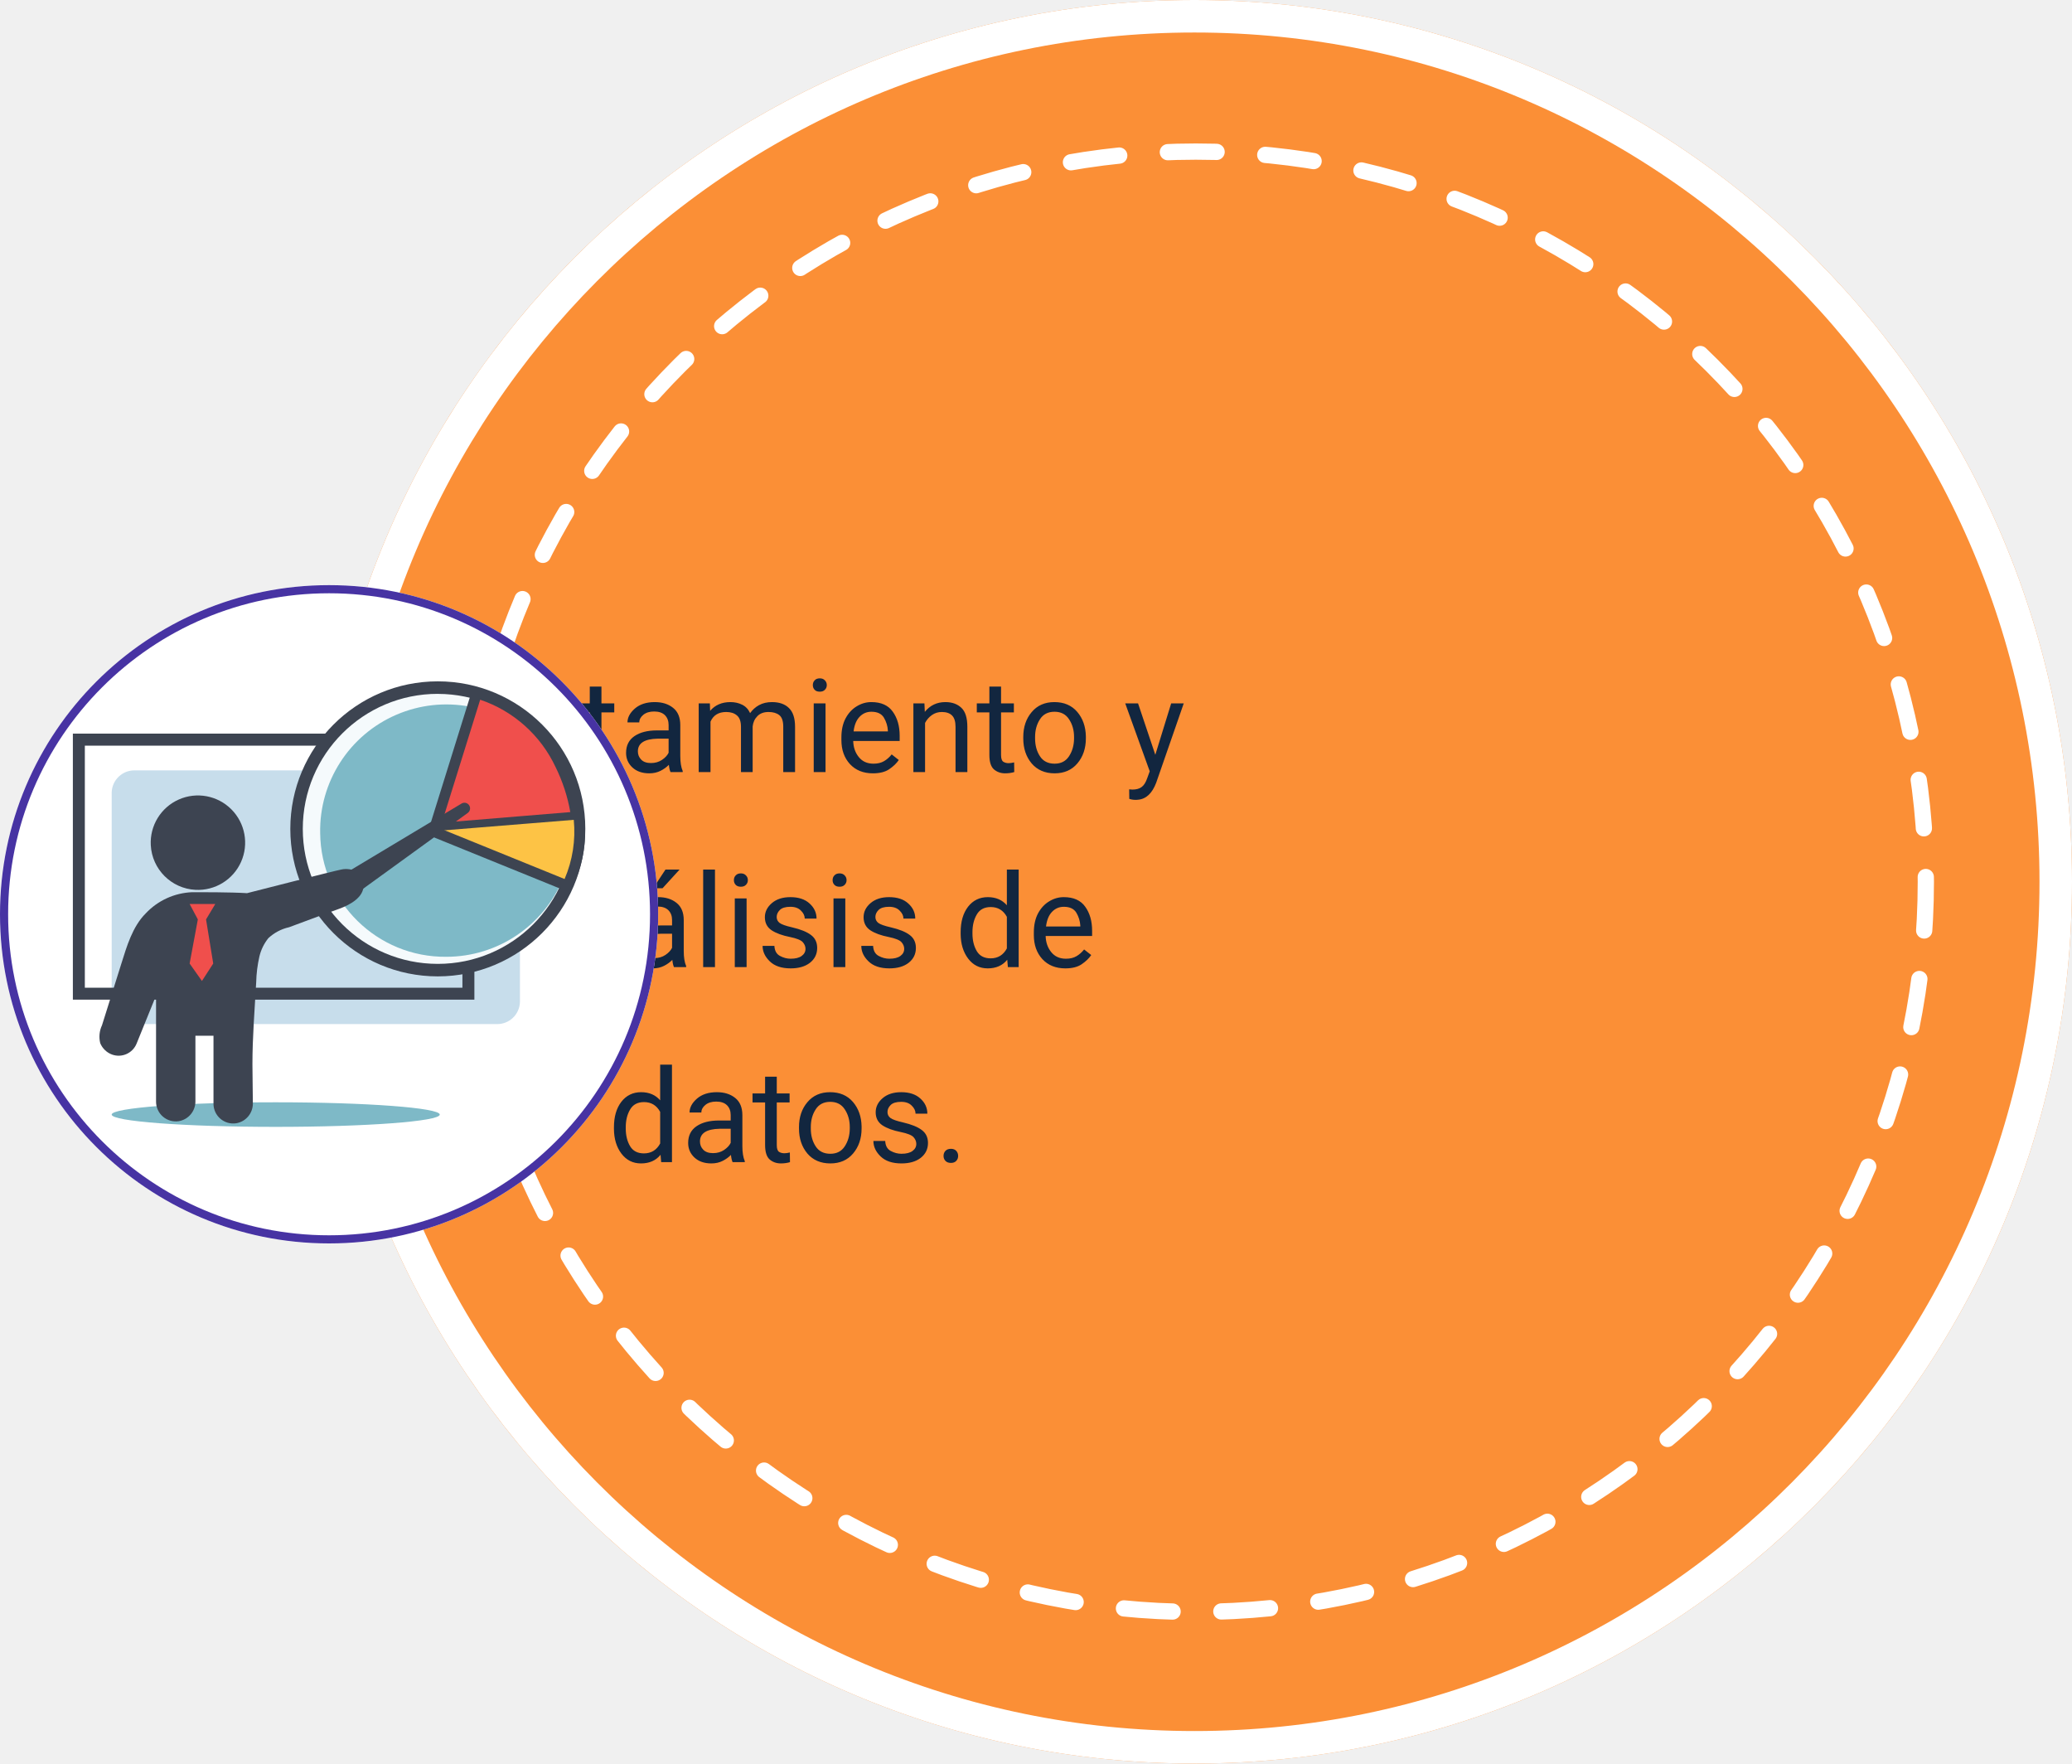
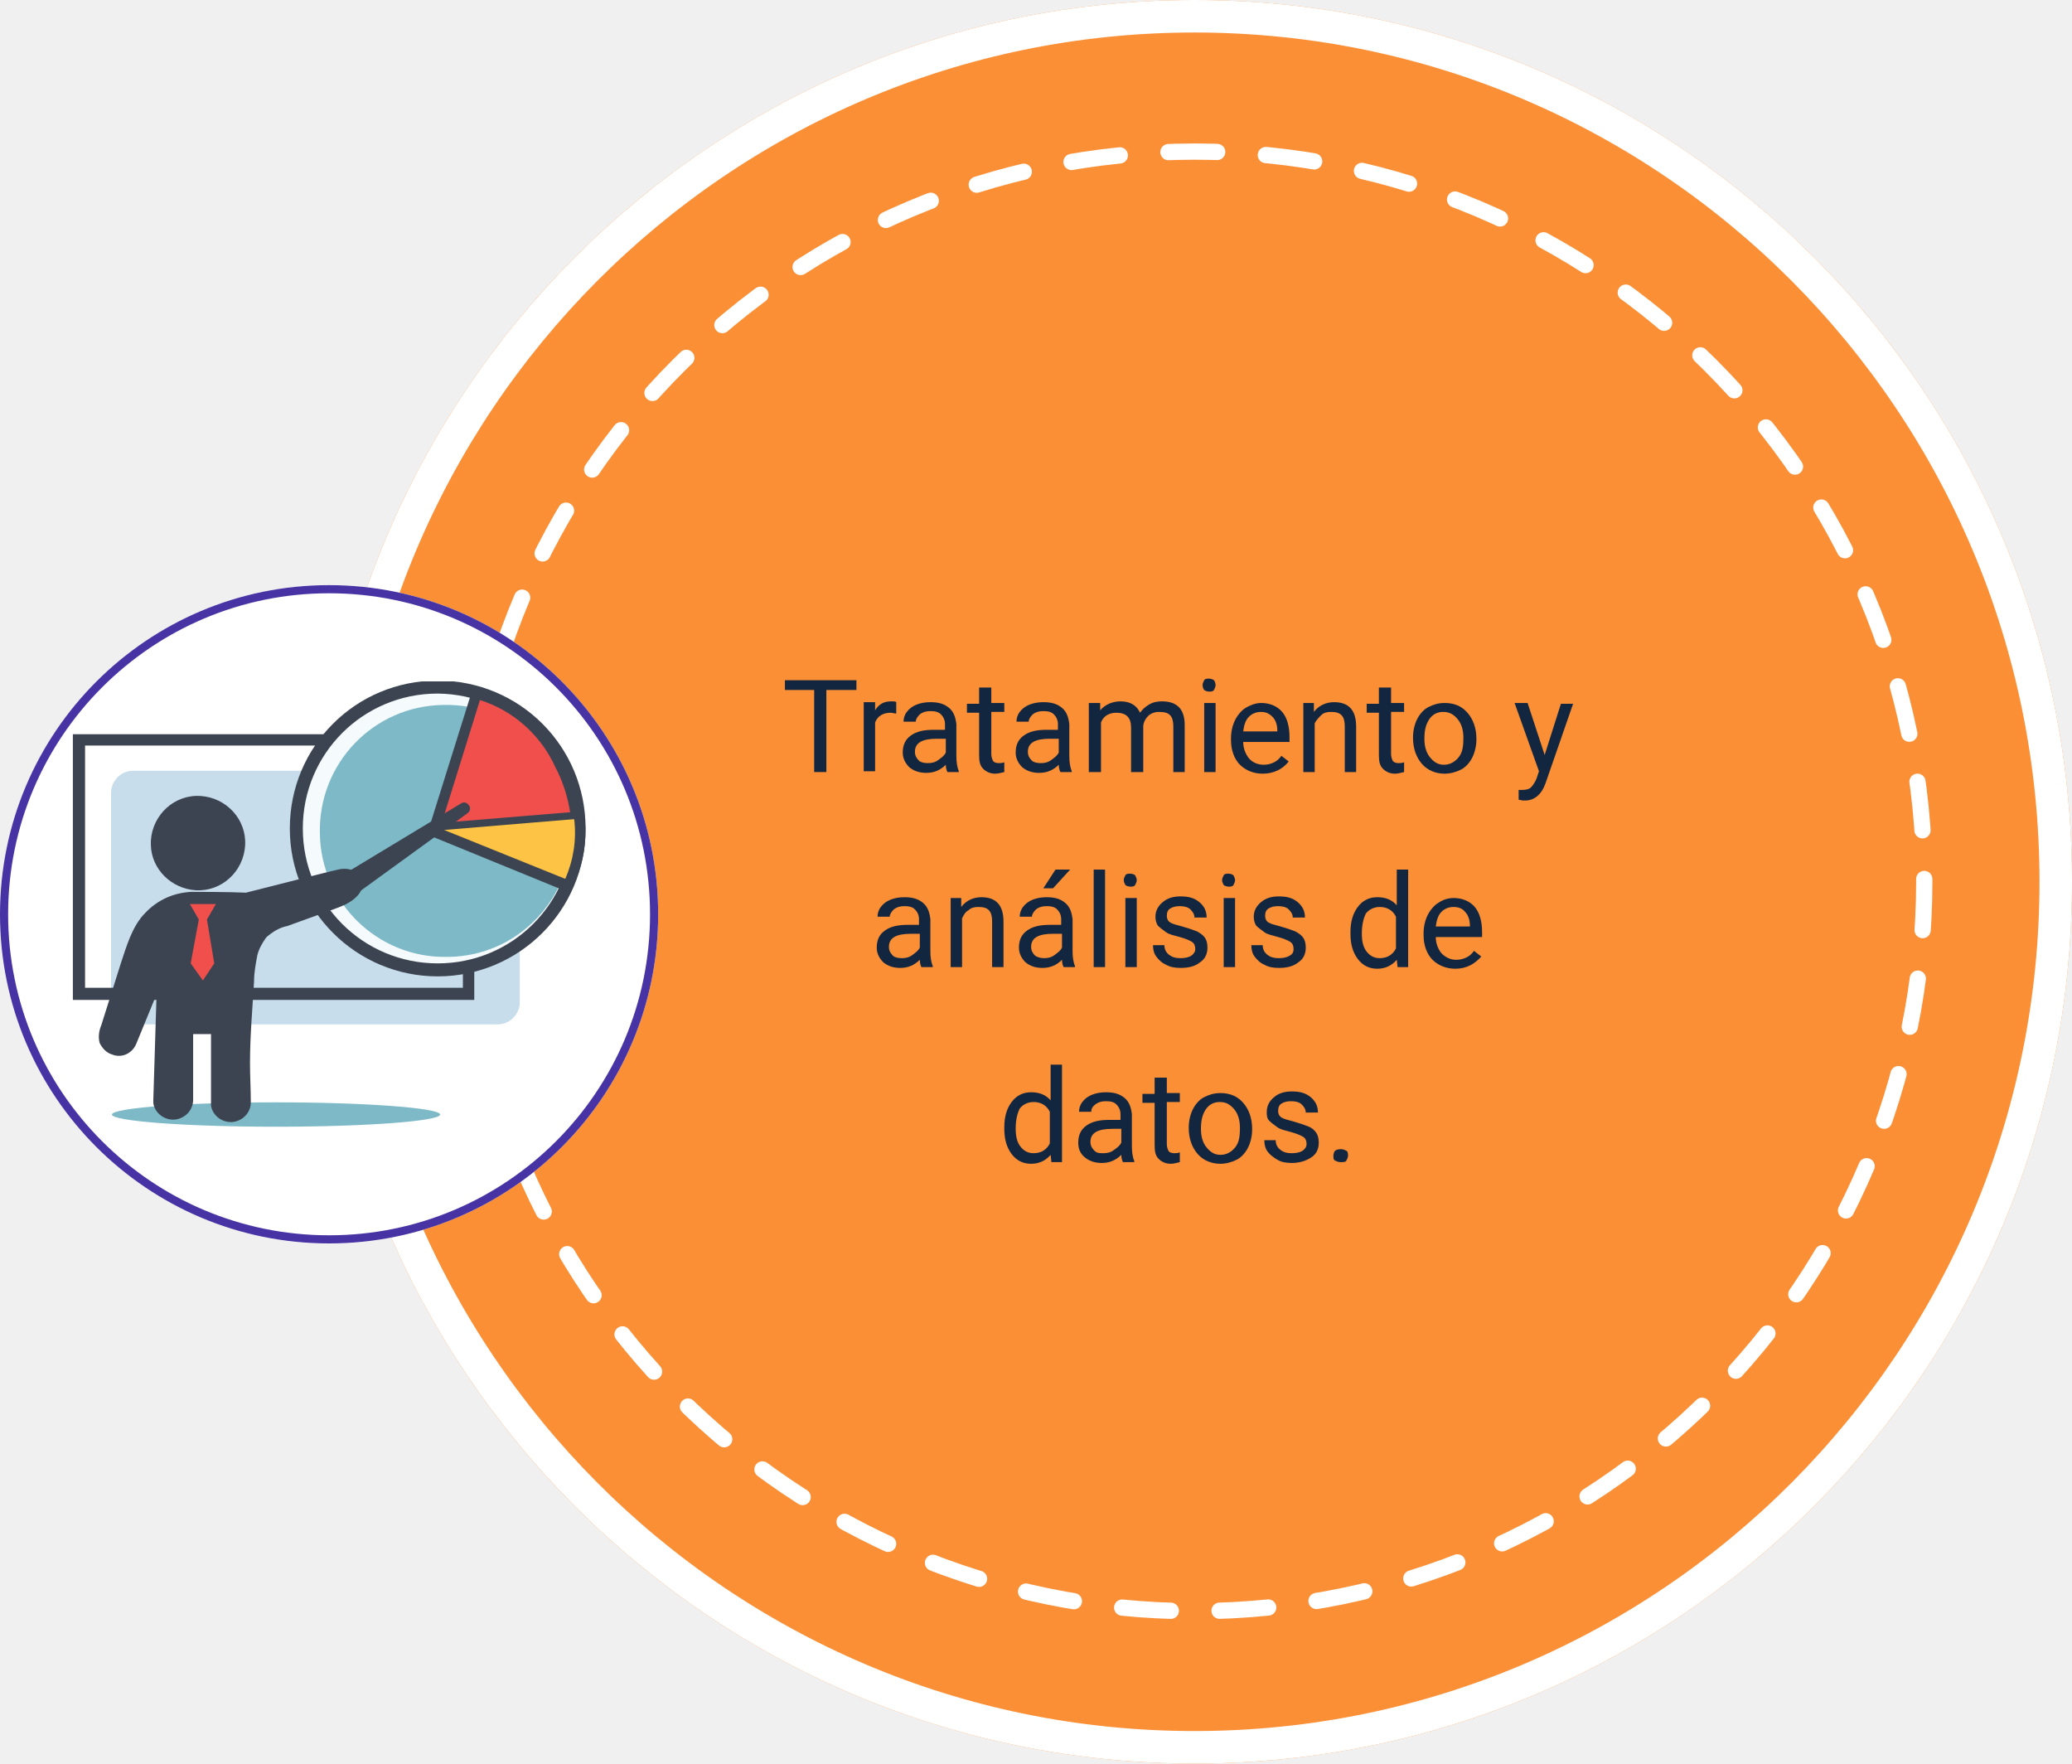
- <svg xmlns="http://www.w3.org/2000/svg" width="255" height="217" viewBox="0 0 255 217">
-   <defs>
-     <clipPath id="clip-path">
-       <rect id="Rectángulo_4410" data-name="Rectángulo 4410" width="63.065" height="54.817" fill="none" />
-     </clipPath>
-   </defs>
-   <g id="Grupo_60142" data-name="Grupo 60142" transform="translate(-570 -7030.5)">
-     <g id="Elipse_4101" data-name="Elipse 4101" transform="translate(609 7030.5)" fill="#fb8f36" stroke="#fff" stroke-width="4">
-       <ellipse cx="108" cy="108.5" rx="108" ry="108.5" stroke="none" />
-       <ellipse cx="108" cy="108.5" rx="106" ry="106.5" fill="none" />
-     </g>
-     <text id="Tratamiento_y_análisis_de_datos." data-name="Tratamiento y análisis de datos." transform="translate(667 7108.5)" fill="#12263f" font-size="16" font-family="Roboto-Regular, Roboto">
-       <tspan x="-48.816" y="17">Tratamiento y </tspan>
-       <tspan x="-37.922" y="41">análisis de </tspan>
-       <tspan x="-22.191" y="65">datos.</tspan>
-     </text>
-     <g id="Elipse_4102" data-name="Elipse 4102" transform="translate(628.32 7050.153)" fill="none" stroke="#fff" stroke-linecap="round" stroke-miterlimit="10" stroke-width="2" stroke-dasharray="6 6">
-       <circle cx="88.846" cy="88.846" r="88.846" stroke="none" />
-       <circle cx="88.846" cy="88.846" r="89.846" fill="none" />
-     </g>
-     <g id="Elipse_4103" data-name="Elipse 4103" transform="translate(570 7102.5)" fill="#fff" stroke="#4733a3" stroke-width="1">
-       <circle cx="40.5" cy="40.5" r="40.5" stroke="none" />
-       <circle cx="40.5" cy="40.5" r="40" fill="none" />
-     </g>
-     <g id="Grupo_17454" data-name="Grupo 17454" transform="translate(578.968 7114.342)">
-       <g id="Grupo_17453" data-name="Grupo 17453" clip-path="url(#clip-path)">
-         <path id="Trazado_35981" data-name="Trazado 35981" d="M77.035,399.122c0,.835-9.04,1.512-20.19,1.512s-20.19-.677-20.19-1.512,9.039-1.512,20.19-1.512,20.19.677,20.19,1.512" transform="translate(-31.88 -345.817)" fill="#7eb9c7" />
-         <path id="Trazado_35982" data-name="Trazado 35982" d="M86.9,112.563a2.8,2.8,0,0,1-2.872,2.715h-44.5a2.8,2.8,0,0,1-2.872-2.715V86.773a2.8,2.8,0,0,1,2.872-2.715h44.5A2.8,2.8,0,0,1,86.9,86.773Z" transform="translate(-31.879 -73.108)" fill="#c7ddeb" />
-         <path id="Trazado_35983" data-name="Trazado 35983" d="M49.414,82.135H0V49.4H49.414ZM1.473,80.662H47.942V50.877H1.473Z" transform="translate(0 -42.969)" fill="#3d4451" />
-         <path id="Trazado_35984" data-name="Trazado 35984" d="M211.346,23.29a17.383,17.383,0,1,1,17.382,17.383A17.383,17.383,0,0,1,211.346,23.29" transform="translate(-183.816 -5.138)" fill="#f5fafc" />
-         <path id="Trazado_35985" data-name="Trazado 35985" d="M233.654,41.6a15.526,15.526,0,1,1,15.523,15.225A15.376,15.376,0,0,1,233.654,41.6" transform="translate(-203.218 -22.936)" fill="#7eb9c7" />
-         <path id="Trazado_35986" data-name="Trazado 35986" d="M223.591,36.3a18.152,18.152,0,1,1,18.152-18.152A18.173,18.173,0,0,1,223.591,36.3m0-34.765A16.613,16.613,0,1,0,240.2,18.152,16.632,16.632,0,0,0,223.591,1.539" transform="translate(-178.678)" fill="#3d4451" />
-         <path id="Trazado_35987" data-name="Trazado 35987" d="M346.851,11.038l-5.2,16.676,17.455-1.433s-1.068-11.859-12.258-15.243" transform="translate(-297.15 -9.6)" fill="#f04f4c" />
-         <path id="Trazado_35988" data-name="Trazado 35988" d="M334.675,23.032l5.677-18.215L340.97,5a17.4,17.4,0,0,1,10.721,9.227,20.577,20.577,0,0,1,2,6.582l.059.654Zm6.533-16.583-4.714,15.126,15.805-1.3a20.462,20.462,0,0,0-1.8-5.514,15.844,15.844,0,0,0-9.294-8.315" transform="translate(-291.08 -4.19)" fill="#3d4451" />
-         <path id="Trazado_35989" data-name="Trazado 35989" d="M340.154,131.845l16.521,6.707a14.667,14.667,0,0,0,1.466-8.162" transform="translate(-295.845 -113.405)" fill="#fdc345" />
-         <path id="Trazado_35990" data-name="Trazado 35990" d="M351.286,134.643l-17.646-7.164.49-1.207L350.695,133a14.769,14.769,0,0,0,1.131-7.272l-.059-.649,1.3-.118.059.649a15.222,15.222,0,0,1-1.553,8.55Z" transform="translate(-290.18 -108.681)" fill="#3d4451" />
-         <path id="Trazado_35991" data-name="Trazado 35991" d="M79.034,119.376a5.811,5.811,0,1,0-5.5-5.5,5.811,5.811,0,0,0,5.5,5.5" transform="translate(-63.946 -93.725)" fill="#3d4451" />
-         <path id="Trazado_35992" data-name="Trazado 35992" d="M31.951,192.7l-2.467,6.083a2.386,2.386,0,0,1-3.019,1.331,2.514,2.514,0,0,1-1.45-1.4,3.294,3.294,0,0,1,.217-2.2l2.375-7.563c.67-2.134,1.377-4.582,3.008-6.206a8.29,8.29,0,0,1,5.723-2.607c.923,0,4.649-.012,6.745.119,0,0,10.991-2.81,11.639-2.917a2.77,2.77,0,0,1,1.905.3,1.7,1.7,0,0,1,.777,1.048,2.29,2.29,0,0,1-.566,2.038c-.977,1.076-2.581,1.5-3.9,1.985l-4.681,1.738A5.466,5.466,0,0,0,45.7,185.8a5.719,5.719,0,0,0-1.091,2.23,15.854,15.854,0,0,0-.4,3.2c-.186,3.364-.464,6.738-.462,10.1,0,1.6.051,3.2.052,4.8a2.454,2.454,0,0,1-2.059,2.442,2.429,2.429,0,0,1-2.786-2.4V197.8H36.73v8.067a2.457,2.457,0,0,1-2.052,2.447,2.429,2.429,0,0,1-2.793-2.395V192.7" transform="translate(-21.648 -154.197)" fill="#3d4451" />
-         <path id="Trazado_35993" data-name="Trazado 35993" d="M110.318,210.316h3.156l-1.136,1.894.884,5.429-1.389,2.146-1.515-2.146,1.01-5.429Z" transform="translate(-95.948 -182.92)" fill="#f04f4c" />
-         <path id="Trazado_35994" data-name="Trazado 35994" d="M254.031,126.162l14.193-10.285a.693.693,0,0,0-.763-1.155l-14.946,8.967" transform="translate(-219.622 -99.692)" fill="#3d4451" />
+ <svg xmlns="http://www.w3.org/2000/svg" xmlns:xlink="http://www.w3.org/1999/xlink" version="1.1" id="Capa_1" x="0px" y="0px" viewBox="0 0 255 217" style="enable-background:new 0 0 255 217;" xml:space="preserve">
+   <style type="text/css">
+ 	.st0{fill:#FB8F36;}
+ 	.st1{fill:none;stroke:#FFFFFF;stroke-width:4;}
+ 	.st2{enable-background:new    ;}
+ 	.st3{fill:#12263F;}
+ 	.st4{fill:none;}
+ 	.st5{fill:none;stroke:#FFFFFF;stroke-width:2;stroke-linecap:round;stroke-miterlimit:10;stroke-dasharray:6,6;}
+ 	.st6{fill:#FFFFFF;}
+ 	.st7{fill:none;stroke:#4733A3;}
+ 	.st8{clip-path:url(#SVGID_00000169552006332129460150000016502871485690294149_);}
+ 	.st9{fill:#7EB9C7;}
+ 	.st10{fill:#C7DDEB;}
+ 	.st11{fill:#3D4451;}
+ 	.st12{fill:#F5FAFC;}
+ 	.st13{fill:#F04F4C;}
+ 	.st14{fill:#FDC345;}
+ </style>
+   <g id="Elipse_4101" transform="translate(609 7030.5)">
+     <ellipse class="st0" cx="-462" cy="-6922" rx="108" ry="108.5" />
+     <ellipse class="st1" cx="-462" cy="-6922" rx="106" ry="106.5" />
+   </g>
+   <g class="st2">
+     <path class="st3" d="M105.4,84.9h-3.7V95h-1.5V84.9h-3.6v-1.2h8.8V84.9z" />
+     <path class="st3" d="M110.3,87.8c-0.2,0-0.5-0.1-0.7-0.1c-0.9,0-1.6,0.4-1.9,1.2v6h-1.4v-8.5h1.4l0,1c0.5-0.8,1.1-1.1,2-1.1   c0.3,0,0.5,0,0.6,0.1V87.8z" />
+     <path class="st3" d="M116.6,95c-0.1-0.2-0.2-0.5-0.2-0.9c-0.7,0.7-1.5,1-2.4,1c-0.8,0-1.5-0.2-2.1-0.7c-0.5-0.5-0.8-1.1-0.8-1.8   c0-0.9,0.3-1.6,1-2.1c0.7-0.5,1.6-0.7,2.8-0.7h1.4v-0.7c0-0.5-0.2-0.9-0.5-1.2c-0.3-0.3-0.7-0.4-1.3-0.4c-0.5,0-0.9,0.1-1.3,0.4   c-0.3,0.3-0.5,0.6-0.5,0.9h-1.5c0-0.4,0.1-0.8,0.4-1.2c0.3-0.4,0.7-0.7,1.2-0.9c0.5-0.2,1.1-0.3,1.7-0.3c1,0,1.7,0.2,2.3,0.7   c0.6,0.5,0.8,1.2,0.9,2V93c0,0.8,0.1,1.4,0.3,1.9V95H116.6z M114.2,93.9c0.5,0,0.9-0.1,1.3-0.4s0.7-0.5,0.9-0.9v-1.7h-1.1   c-1.8,0-2.7,0.5-2.7,1.6c0,0.5,0.2,0.8,0.5,1.1C113.3,93.8,113.7,93.9,114.2,93.9z" />
+     <path class="st3" d="M122,84.5v2h1.6v1.1H122v5.2c0,0.3,0.1,0.6,0.2,0.8c0.1,0.2,0.4,0.3,0.7,0.3c0.2,0,0.4,0,0.7-0.1V95   c-0.4,0.1-0.8,0.2-1.1,0.2c-0.6,0-1.1-0.2-1.5-0.6s-0.5-0.9-0.5-1.7v-5.2H119v-1.1h1.5v-2H122z" />
+     <path class="st3" d="M130.5,95c-0.1-0.2-0.2-0.5-0.2-0.9c-0.7,0.7-1.5,1-2.4,1c-0.8,0-1.5-0.2-2.1-0.7c-0.5-0.5-0.8-1.1-0.8-1.8   c0-0.9,0.3-1.6,1-2.1c0.7-0.5,1.6-0.7,2.8-0.7h1.4v-0.7c0-0.5-0.2-0.9-0.5-1.2s-0.7-0.4-1.3-0.4c-0.5,0-0.9,0.1-1.3,0.4   c-0.3,0.3-0.5,0.6-0.5,0.9h-1.5c0-0.4,0.1-0.8,0.4-1.2c0.3-0.4,0.7-0.7,1.2-0.9c0.5-0.2,1.1-0.3,1.7-0.3c1,0,1.7,0.2,2.3,0.7   s0.8,1.2,0.9,2V93c0,0.8,0.1,1.4,0.3,1.9V95H130.5z M128.1,93.9c0.5,0,0.9-0.1,1.3-0.4s0.7-0.5,0.9-0.9v-1.7h-1.1   c-1.8,0-2.7,0.5-2.7,1.6c0,0.5,0.2,0.8,0.5,1.1C127.2,93.8,127.6,93.9,128.1,93.9z" />
+     <path class="st3" d="M135.4,86.5l0,0.9c0.6-0.7,1.5-1.1,2.5-1.1c1.2,0,2,0.5,2.4,1.4c0.3-0.4,0.6-0.7,1.1-1s1-0.4,1.6-0.4   c1.9,0,2.8,1,2.8,2.9V95h-1.4v-5.6c0-0.6-0.1-1.1-0.4-1.4s-0.7-0.4-1.4-0.4c-0.5,0-1,0.2-1.3,0.5s-0.6,0.8-0.6,1.3V95h-1.5v-5.5   c0-1.2-0.6-1.8-1.8-1.8c-0.9,0-1.6,0.4-1.9,1.2V95H134v-8.5H135.4z" />
+     <path class="st3" d="M148,84.3c0-0.2,0.1-0.4,0.2-0.6s0.4-0.2,0.6-0.2s0.5,0.1,0.6,0.2s0.2,0.4,0.2,0.6s-0.1,0.4-0.2,0.6   s-0.4,0.2-0.6,0.2s-0.5-0.1-0.6-0.2S148,84.5,148,84.3z M149.6,95h-1.4v-8.5h1.4V95z" />
+     <path class="st3" d="M155.4,95.2c-1.1,0-2.1-0.4-2.8-1.1s-1.1-1.8-1.1-3v-0.3c0-0.8,0.2-1.6,0.5-2.2s0.8-1.2,1.3-1.5   s1.2-0.6,1.9-0.6c1.1,0,2,0.4,2.6,1.1s0.9,1.8,0.9,3.1v0.6H153c0,0.8,0.3,1.5,0.7,2s1.1,0.8,1.8,0.8c0.5,0,0.9-0.1,1.3-0.3   s0.7-0.5,0.9-0.8l0.9,0.7C157.9,94.6,156.8,95.2,155.4,95.2z M155.2,87.6c-0.6,0-1.1,0.2-1.5,0.6s-0.6,1-0.7,1.8h4.2v-0.1   c0-0.7-0.2-1.3-0.6-1.7S155.8,87.6,155.2,87.6z" />
+     <path class="st3" d="M161.7,86.5l0,1.1c0.6-0.8,1.5-1.2,2.5-1.2c1.8,0,2.7,1,2.7,3V95h-1.4v-5.6c0-0.6-0.1-1.1-0.4-1.4   s-0.7-0.4-1.3-0.4c-0.5,0-0.9,0.1-1.2,0.4s-0.6,0.6-0.8,1v6h-1.4v-8.5H161.7z" />
+     <path class="st3" d="M171.2,84.5v2h1.6v1.1h-1.6v5.2c0,0.3,0.1,0.6,0.2,0.8c0.1,0.2,0.4,0.3,0.7,0.3c0.2,0,0.4,0,0.7-0.1V95   c-0.4,0.1-0.8,0.2-1.1,0.2c-0.6,0-1.1-0.2-1.5-0.6s-0.5-0.9-0.5-1.7v-5.2h-1.5v-1.1h1.5v-2H171.2z" />
+     <path class="st3" d="M173.9,90.7c0-0.8,0.2-1.6,0.5-2.2s0.8-1.2,1.4-1.5s1.2-0.5,2-0.5c1.2,0,2.1,0.4,2.8,1.2s1.1,1.9,1.1,3.2v0.1   c0,0.8-0.2,1.6-0.5,2.2s-0.8,1.2-1.4,1.5s-1.3,0.5-2,0.5c-1.1,0-2.1-0.4-2.8-1.2s-1.1-1.9-1.1-3.2V90.7z M175.3,90.9   c0,0.9,0.2,1.7,0.7,2.3s1,0.9,1.7,0.9c0.7,0,1.3-0.3,1.8-0.9s0.6-1.4,0.6-2.4c0-0.9-0.2-1.7-0.7-2.3s-1-0.9-1.8-0.9   c-0.7,0-1.3,0.3-1.7,0.9S175.3,89.8,175.3,90.9z" />
+     <path class="st3" d="M190.1,92.9l2-6.3h1.5l-3.4,9.8c-0.5,1.4-1.4,2.1-2.5,2.1l-0.3,0l-0.5-0.1v-1.2l0.4,0c0.5,0,0.9-0.1,1.1-0.3   s0.5-0.6,0.7-1.1l0.3-0.9l-3-8.4h1.6L190.1,92.9z" />
+   </g>
+   <g class="st2">
+     <path class="st3" d="M113.4,119c-0.1-0.2-0.2-0.5-0.2-0.9c-0.7,0.7-1.5,1-2.4,1c-0.8,0-1.5-0.2-2.1-0.7c-0.5-0.5-0.8-1.1-0.8-1.8   c0-0.9,0.3-1.6,1-2.1c0.7-0.5,1.6-0.7,2.8-0.7h1.4v-0.7c0-0.5-0.2-0.9-0.5-1.2c-0.3-0.3-0.7-0.4-1.3-0.4c-0.5,0-0.9,0.1-1.3,0.4   c-0.3,0.3-0.5,0.6-0.5,0.9h-1.5c0-0.4,0.1-0.8,0.4-1.2c0.3-0.4,0.7-0.7,1.2-0.9c0.5-0.2,1.1-0.3,1.7-0.3c1,0,1.7,0.2,2.3,0.7   c0.6,0.5,0.8,1.2,0.9,2v3.9c0,0.8,0.1,1.4,0.3,1.9v0.1H113.4z M111,117.9c0.5,0,0.9-0.1,1.3-0.4s0.7-0.5,0.9-0.9v-1.7h-1.1   c-1.8,0-2.7,0.5-2.7,1.6c0,0.5,0.2,0.8,0.5,1.1C110.1,117.8,110.5,117.9,111,117.9z" />
+     <path class="st3" d="M118.3,110.5l0,1.1c0.6-0.8,1.5-1.2,2.5-1.2c1.8,0,2.7,1,2.7,3v5.6h-1.4v-5.6c0-0.6-0.1-1.1-0.4-1.4   s-0.7-0.4-1.3-0.4c-0.5,0-0.9,0.1-1.2,0.4c-0.4,0.2-0.6,0.6-0.8,1v6h-1.4v-8.5H118.3z" />
+     <path class="st3" d="M130.9,119c-0.1-0.2-0.2-0.5-0.2-0.9c-0.7,0.7-1.5,1-2.4,1c-0.8,0-1.5-0.2-2.1-0.7c-0.5-0.5-0.8-1.1-0.8-1.8   c0-0.9,0.3-1.6,1-2.1c0.7-0.5,1.6-0.7,2.8-0.7h1.4v-0.7c0-0.5-0.2-0.9-0.5-1.2c-0.3-0.3-0.7-0.4-1.3-0.4c-0.5,0-0.9,0.1-1.3,0.4   c-0.3,0.3-0.5,0.6-0.5,0.9h-1.5c0-0.4,0.1-0.8,0.4-1.2c0.3-0.4,0.7-0.7,1.2-0.9c0.5-0.2,1.1-0.3,1.7-0.3c1,0,1.7,0.2,2.3,0.7   c0.6,0.5,0.8,1.2,0.9,2v3.9c0,0.8,0.1,1.4,0.3,1.9v0.1H130.9z M128.5,117.9c0.5,0,0.9-0.1,1.3-0.4s0.7-0.5,0.9-0.9v-1.7h-1.1   c-1.8,0-2.7,0.5-2.7,1.6c0,0.5,0.2,0.8,0.5,1.1C127.7,117.8,128.1,117.9,128.5,117.9z M129.9,107h1.8l-2.1,2.3l-1.2,0L129.9,107z" />
+     <path class="st3" d="M136,119h-1.4v-12h1.4V119z" />
+     <path class="st3" d="M138.3,108.3c0-0.2,0.1-0.4,0.2-0.6c0.1-0.2,0.4-0.2,0.6-0.2s0.5,0.1,0.6,0.2c0.1,0.2,0.2,0.4,0.2,0.6   s-0.1,0.4-0.2,0.6c-0.1,0.2-0.4,0.2-0.6,0.2s-0.5-0.1-0.6-0.2C138.4,108.7,138.3,108.5,138.3,108.3z M139.9,119h-1.4v-8.5h1.4V119z   " />
+     <path class="st3" d="M147.1,116.8c0-0.4-0.1-0.7-0.4-0.9c-0.3-0.2-0.8-0.4-1.5-0.6c-0.7-0.2-1.3-0.3-1.7-0.6s-0.7-0.5-1-0.8   c-0.2-0.3-0.3-0.7-0.3-1.1c0-0.7,0.3-1.3,0.9-1.8s1.3-0.7,2.2-0.7c1,0,1.7,0.2,2.3,0.7c0.6,0.5,0.9,1.1,0.9,1.9H147   c0-0.4-0.2-0.7-0.5-1s-0.8-0.4-1.3-0.4c-0.5,0-0.9,0.1-1.2,0.3s-0.4,0.5-0.4,0.9c0,0.3,0.1,0.6,0.4,0.8c0.3,0.2,0.8,0.3,1.5,0.5   c0.7,0.2,1.3,0.4,1.8,0.6c0.4,0.2,0.8,0.5,1,0.8c0.2,0.3,0.3,0.7,0.3,1.2c0,0.8-0.3,1.4-0.9,1.8c-0.6,0.5-1.4,0.7-2.4,0.7   c-0.7,0-1.3-0.1-1.8-0.4c-0.5-0.2-0.9-0.6-1.2-1c-0.3-0.4-0.4-0.9-0.4-1.4h1.4c0,0.5,0.2,0.9,0.6,1.2c0.4,0.3,0.8,0.4,1.4,0.4   c0.5,0,1-0.1,1.3-0.3C146.9,117.4,147.1,117.1,147.1,116.8z" />
+     <path class="st3" d="M150.4,108.3c0-0.2,0.1-0.4,0.2-0.6c0.1-0.2,0.4-0.2,0.6-0.2s0.5,0.1,0.6,0.2c0.1,0.2,0.2,0.4,0.2,0.6   s-0.1,0.4-0.2,0.6c-0.1,0.2-0.4,0.2-0.6,0.2s-0.5-0.1-0.6-0.2C150.5,108.7,150.4,108.5,150.4,108.3z M152,119h-1.4v-8.5h1.4V119z" />
+     <path class="st3" d="M159.2,116.8c0-0.4-0.1-0.7-0.4-0.9c-0.3-0.2-0.8-0.4-1.5-0.6c-0.7-0.2-1.3-0.3-1.7-0.6s-0.7-0.5-1-0.8   c-0.2-0.3-0.3-0.7-0.3-1.1c0-0.7,0.3-1.3,0.9-1.8s1.3-0.7,2.2-0.7c1,0,1.7,0.2,2.3,0.7c0.6,0.5,0.9,1.1,0.9,1.9h-1.5   c0-0.4-0.2-0.7-0.5-1s-0.8-0.4-1.3-0.4c-0.5,0-0.9,0.1-1.2,0.3s-0.4,0.5-0.4,0.9c0,0.3,0.1,0.6,0.4,0.8c0.3,0.2,0.8,0.3,1.5,0.5   c0.7,0.2,1.3,0.4,1.8,0.6c0.4,0.2,0.8,0.5,1,0.8c0.2,0.3,0.3,0.7,0.3,1.2c0,0.8-0.3,1.4-0.9,1.8c-0.6,0.5-1.4,0.7-2.4,0.7   c-0.7,0-1.3-0.1-1.8-0.4c-0.5-0.2-0.9-0.6-1.2-1c-0.3-0.4-0.4-0.9-0.4-1.4h1.4c0,0.5,0.2,0.9,0.6,1.2c0.4,0.3,0.8,0.4,1.4,0.4   c0.5,0,1-0.1,1.3-0.3C159.1,117.4,159.2,117.1,159.2,116.8z" />
+     <path class="st3" d="M166.2,114.7c0-1.3,0.3-2.3,0.9-3.1c0.6-0.8,1.4-1.2,2.4-1.2c1,0,1.8,0.3,2.4,1V107h1.4v12H172l-0.1-0.9   c-0.6,0.7-1.4,1.1-2.4,1.1c-1,0-1.8-0.4-2.4-1.2s-0.9-1.8-0.9-3.1V114.7z M167.6,114.9c0,1,0.2,1.7,0.6,2.2   c0.4,0.5,0.9,0.8,1.6,0.8c0.9,0,1.6-0.4,2-1.2v-3.9c-0.4-0.8-1.1-1.2-2-1.2c-0.7,0-1.3,0.3-1.7,0.8   C167.8,113,167.6,113.8,167.6,114.9z" />
+     <path class="st3" d="M179.1,119.2c-1.1,0-2.1-0.4-2.8-1.1s-1.1-1.8-1.1-3v-0.3c0-0.8,0.2-1.6,0.5-2.2s0.8-1.2,1.3-1.5   c0.6-0.4,1.2-0.6,1.9-0.6c1.1,0,2,0.4,2.6,1.1s0.9,1.8,0.9,3.1v0.6h-5.7c0,0.8,0.3,1.5,0.7,2c0.5,0.5,1.1,0.8,1.8,0.8   c0.5,0,0.9-0.1,1.3-0.3c0.4-0.2,0.7-0.5,0.9-0.8l0.9,0.7C181.5,118.6,180.5,119.2,179.1,119.2z M178.9,111.6   c-0.6,0-1.1,0.2-1.5,0.6c-0.4,0.4-0.6,1-0.7,1.8h4.2v-0.1c0-0.7-0.2-1.3-0.6-1.7C180,111.8,179.5,111.6,178.9,111.6z" />
+   </g>
+   <g class="st2">
+     <path class="st3" d="M123.6,138.7c0-1.3,0.3-2.3,0.9-3.1c0.6-0.8,1.4-1.2,2.4-1.2c1,0,1.8,0.3,2.4,1V131h1.4v12h-1.3l-0.1-0.9   c-0.6,0.7-1.4,1.1-2.4,1.1c-1,0-1.8-0.4-2.4-1.2s-0.9-1.8-0.9-3.1V138.7z M125,138.9c0,1,0.2,1.7,0.6,2.2c0.4,0.5,0.9,0.8,1.6,0.8   c0.9,0,1.6-0.4,2-1.2v-3.9c-0.4-0.8-1.1-1.2-2-1.2c-0.7,0-1.3,0.3-1.7,0.8C125.2,137,125,137.8,125,138.9z" />
+     <path class="st3" d="M138.2,143c-0.1-0.2-0.2-0.5-0.2-0.9c-0.7,0.7-1.5,1-2.4,1c-0.8,0-1.5-0.2-2.1-0.7s-0.8-1.1-0.8-1.8   c0-0.9,0.3-1.6,1-2.1s1.6-0.7,2.8-0.7h1.4v-0.7c0-0.5-0.2-0.9-0.5-1.2s-0.7-0.4-1.3-0.4c-0.5,0-0.9,0.1-1.3,0.4s-0.5,0.6-0.5,0.9   h-1.5c0-0.4,0.1-0.8,0.4-1.2s0.7-0.7,1.2-0.9s1.1-0.3,1.7-0.3c1,0,1.7,0.2,2.3,0.7s0.8,1.2,0.9,2v3.9c0,0.8,0.1,1.4,0.3,1.9v0.1   H138.2z M135.8,141.9c0.5,0,0.9-0.1,1.3-0.4s0.7-0.5,0.9-0.9v-1.7h-1.1c-1.8,0-2.7,0.5-2.7,1.6c0,0.5,0.2,0.8,0.5,1.1   S135.3,141.9,135.8,141.9z" />
+     <path class="st3" d="M143.6,132.5v2h1.6v1.1h-1.6v5.2c0,0.3,0.1,0.6,0.2,0.8c0.1,0.2,0.4,0.3,0.7,0.3c0.2,0,0.4,0,0.7-0.1v1.2   c-0.4,0.1-0.8,0.2-1.1,0.2c-0.6,0-1.1-0.2-1.5-0.6s-0.5-0.9-0.5-1.7v-5.2h-1.5v-1.1h1.5v-2H143.6z" />
+     <path class="st3" d="M146.3,138.7c0-0.8,0.2-1.6,0.5-2.2s0.8-1.2,1.4-1.5s1.2-0.5,2-0.5c1.2,0,2.1,0.4,2.8,1.2s1.1,1.9,1.1,3.2v0.1   c0,0.8-0.2,1.6-0.5,2.2s-0.8,1.2-1.4,1.5s-1.3,0.5-2,0.5c-1.1,0-2.1-0.4-2.8-1.2s-1.1-1.9-1.1-3.2V138.7z M147.8,138.9   c0,0.9,0.2,1.7,0.7,2.3s1,0.9,1.7,0.9c0.7,0,1.3-0.3,1.8-0.9s0.6-1.4,0.6-2.4c0-0.9-0.2-1.7-0.7-2.3s-1-0.9-1.8-0.9   c-0.7,0-1.3,0.3-1.7,0.9S147.8,137.8,147.8,138.9z" />
+     <path class="st3" d="M160.8,140.8c0-0.4-0.1-0.7-0.4-0.9s-0.8-0.4-1.5-0.6s-1.3-0.3-1.7-0.6s-0.7-0.5-1-0.8s-0.3-0.7-0.3-1.1   c0-0.7,0.3-1.3,0.9-1.8s1.3-0.7,2.2-0.7c1,0,1.7,0.2,2.3,0.7s0.9,1.1,0.9,1.9h-1.5c0-0.4-0.2-0.7-0.5-1s-0.8-0.4-1.3-0.4   c-0.5,0-0.9,0.1-1.2,0.3s-0.4,0.5-0.4,0.9c0,0.3,0.1,0.6,0.4,0.8s0.8,0.3,1.5,0.5s1.3,0.4,1.8,0.6s0.8,0.5,1,0.8s0.3,0.7,0.3,1.2   c0,0.8-0.3,1.4-0.9,1.8s-1.4,0.7-2.4,0.7c-0.7,0-1.3-0.1-1.8-0.4s-0.9-0.6-1.2-1s-0.4-0.9-0.4-1.4h1.4c0,0.5,0.2,0.9,0.6,1.2   s0.8,0.4,1.4,0.4c0.5,0,1-0.1,1.3-0.3S160.8,141.1,160.8,140.8z" />
+     <path class="st3" d="M164.1,142.2c0-0.2,0.1-0.5,0.2-0.6s0.4-0.2,0.7-0.2s0.5,0.1,0.7,0.2s0.2,0.4,0.2,0.6c0,0.2-0.1,0.4-0.2,0.6   s-0.4,0.2-0.7,0.2s-0.5-0.1-0.7-0.2S164.1,142.5,164.1,142.2z" />
+   </g>
+   <g id="Elipse_4102" transform="translate(628.32 7050.153)">
+     <circle class="st4" cx="-481.3" cy="-6941.7" r="88.8" />
+     <circle class="st5" cx="-481.3" cy="-6941.7" r="89.8" />
+   </g>
+   <g id="Elipse_4103" transform="translate(570 7102.5)">
+     <circle class="st6" cx="-529.5" cy="-6990" r="40.5" />
+     <circle class="st7" cx="-529.5" cy="-6990" r="40" />
+   </g>
+   <g id="Grupo_17454" transform="translate(578.968 7114.342)">
+     <g>
+       <defs>
+         <rect id="SVGID_1_" x="-570" y="-7030.5" width="63.1" height="54.8" />
+       </defs>
+       <clipPath id="SVGID_00000016043481121963218540000014461227106530422717_">
+         <use xlink:href="#SVGID_1_" style="overflow:visible;" />
+       </clipPath>
+       <g id="Grupo_17453" style="clip-path:url(#SVGID_00000016043481121963218540000014461227106530422717_);">
+         <path id="Trazado_35981" class="st9" d="M-524.8-6977.2c0,0.8-9,1.5-20.2,1.5c-11.2,0-20.2-0.7-20.2-1.5s9-1.5,20.2-1.5     S-524.8-6978-524.8-6977.2" />
+         <path id="Trazado_35982" class="st10" d="M-515-6991c0,1.5-1.3,2.8-2.9,2.7h-44.5c-1.5,0-2.8-1.2-2.9-2.7v-25.8     c0-1.5,1.3-2.8,2.9-2.7h44.5c1.5,0,2.8,1.2,2.9,2.7V-6991z" />
+         <path id="Trazado_35983" class="st11" d="M-520.6-6991.3H-570v-32.7h49.4V-6991.3z M-568.5-6992.8h46.5v-29.8h-46.5V-6992.8z" />
+         <path id="Trazado_35984" class="st12" d="M-542.5-7012.3c0-9.6,7.8-17.4,17.4-17.4c9.6,0,17.4,7.8,17.4,17.4     c0,9.6-7.8,17.4-17.4,17.4c0,0,0,0,0,0C-534.7-6995-542.5-7002.7-542.5-7012.3" />
+         <path id="Trazado_35985" class="st9" d="M-539.6-7011.8c-0.2-8.6,6.6-15.7,15.2-15.8c8.6-0.2,15.7,6.6,15.8,15.2     s-6.6,15.7-15.2,15.8c-0.1,0-0.2,0-0.3,0C-532.5-6996.5-539.5-7003.3-539.6-7011.8" />
+         <path id="Trazado_35986" class="st11" d="M-525.1-6994.2c-10,0-18.2-8.1-18.2-18.2s8.1-18.2,18.2-18.2s18.2,8.1,18.2,18.2     C-506.9-7002.3-515.1-6994.2-525.1-6994.2 M-525.1-7029c-9.2,0-16.6,7.4-16.6,16.6c0,9.2,7.4,16.6,16.6,16.6     c9.2,0,16.6-7.4,16.6-16.6c0,0,0,0,0,0C-508.5-7021.5-515.9-7028.9-525.1-7029" />
+         <path id="Trazado_35987" class="st13" d="M-520.3-7029.1l-5.2,16.7l17.5-1.4C-508-7013.8-509.1-7025.7-520.3-7029.1" />
+         <path id="Trazado_35988" class="st11" d="M-526.4-7011.7l5.7-18.2l0.6,0.2c4.7,1.4,8.6,4.8,10.7,9.2c1,2.1,1.7,4.3,2,6.6l0.1,0.7     L-526.4-7011.7z M-519.9-7028.2l-4.7,15.1l15.8-1.3c-0.3-1.9-0.9-3.8-1.8-5.5C-512.4-7023.9-515.8-7026.9-519.9-7028.2" />
+         <path id="Trazado_35989" class="st14" d="M-525.7-7012.1l16.5,6.7c1.3-2.5,1.8-5.4,1.5-8.2" />
+         <path id="Trazado_35990" class="st11" d="M-508.9-7004.5l-17.6-7.2l0.5-1.2l16.6,6.7c1-2.3,1.4-4.8,1.1-7.3l-0.1-0.6l1.3-0.1     l0.1,0.6c0.3,2.9-0.2,5.9-1.6,8.5L-508.9-7004.5z" />
+         <path id="Trazado_35991" class="st11" d="M-554.9-7004.8c3.2,0.2,5.9-2.3,6.1-5.5c0.2-3.2-2.3-5.9-5.5-6.1s-5.9,2.3-6.1,5.5     c0,0.2,0,0.4,0,0.6C-560.3-7007.4-557.9-7005-554.9-7004.8" />
+         <path id="Trazado_35992" class="st11" d="M-559.7-6992l-2.5,6.1c-0.5,1.2-1.8,1.8-3,1.3c-0.7-0.2-1.2-0.8-1.5-1.4     c-0.2-0.7-0.1-1.5,0.2-2.2l2.4-7.6c0.7-2.1,1.4-4.6,3-6.2c1.5-1.6,3.5-2.5,5.7-2.6c0.9,0,4.6,0,6.7,0.1c0,0,11-2.8,11.6-2.9     c0.7-0.1,1.3,0,1.9,0.3c0.4,0.2,0.7,0.6,0.8,1c0.2,0.7-0.1,1.5-0.6,2c-1,1.1-2.6,1.5-3.9,2l-4.7,1.7c-1,0.2-1.8,0.7-2.6,1.4     c-0.5,0.7-0.9,1.4-1.1,2.2c-0.2,1.1-0.4,2.1-0.4,3.2c-0.2,3.4-0.5,6.7-0.5,10.1c0,1.6,0.1,3.2,0.1,4.8c0,1.2-0.9,2.2-2.1,2.4     c-1.3,0.2-2.6-0.7-2.8-2c0-0.1,0-0.2,0-0.4v-8.4h-2.2v8.1c0,1.2-0.9,2.2-2.1,2.4c-1.3,0.2-2.6-0.7-2.8-2c0-0.1,0-0.2,0-0.4     L-559.7-6992" />
+         <path id="Trazado_35993" class="st13" d="M-555.6-7003.1h3.2l-1.1,1.9l0.9,5.4l-1.4,2.1l-1.5-2.1l1-5.4L-555.6-7003.1z" />
+         <path id="Trazado_35994" class="st11" d="M-535.6-7004l14.2-10.3c0.3-0.2,0.4-0.7,0.1-1c-0.2-0.3-0.6-0.4-0.9-0.2l-14.9,9" />
      </g>
    </g>
  </g>
</svg>
